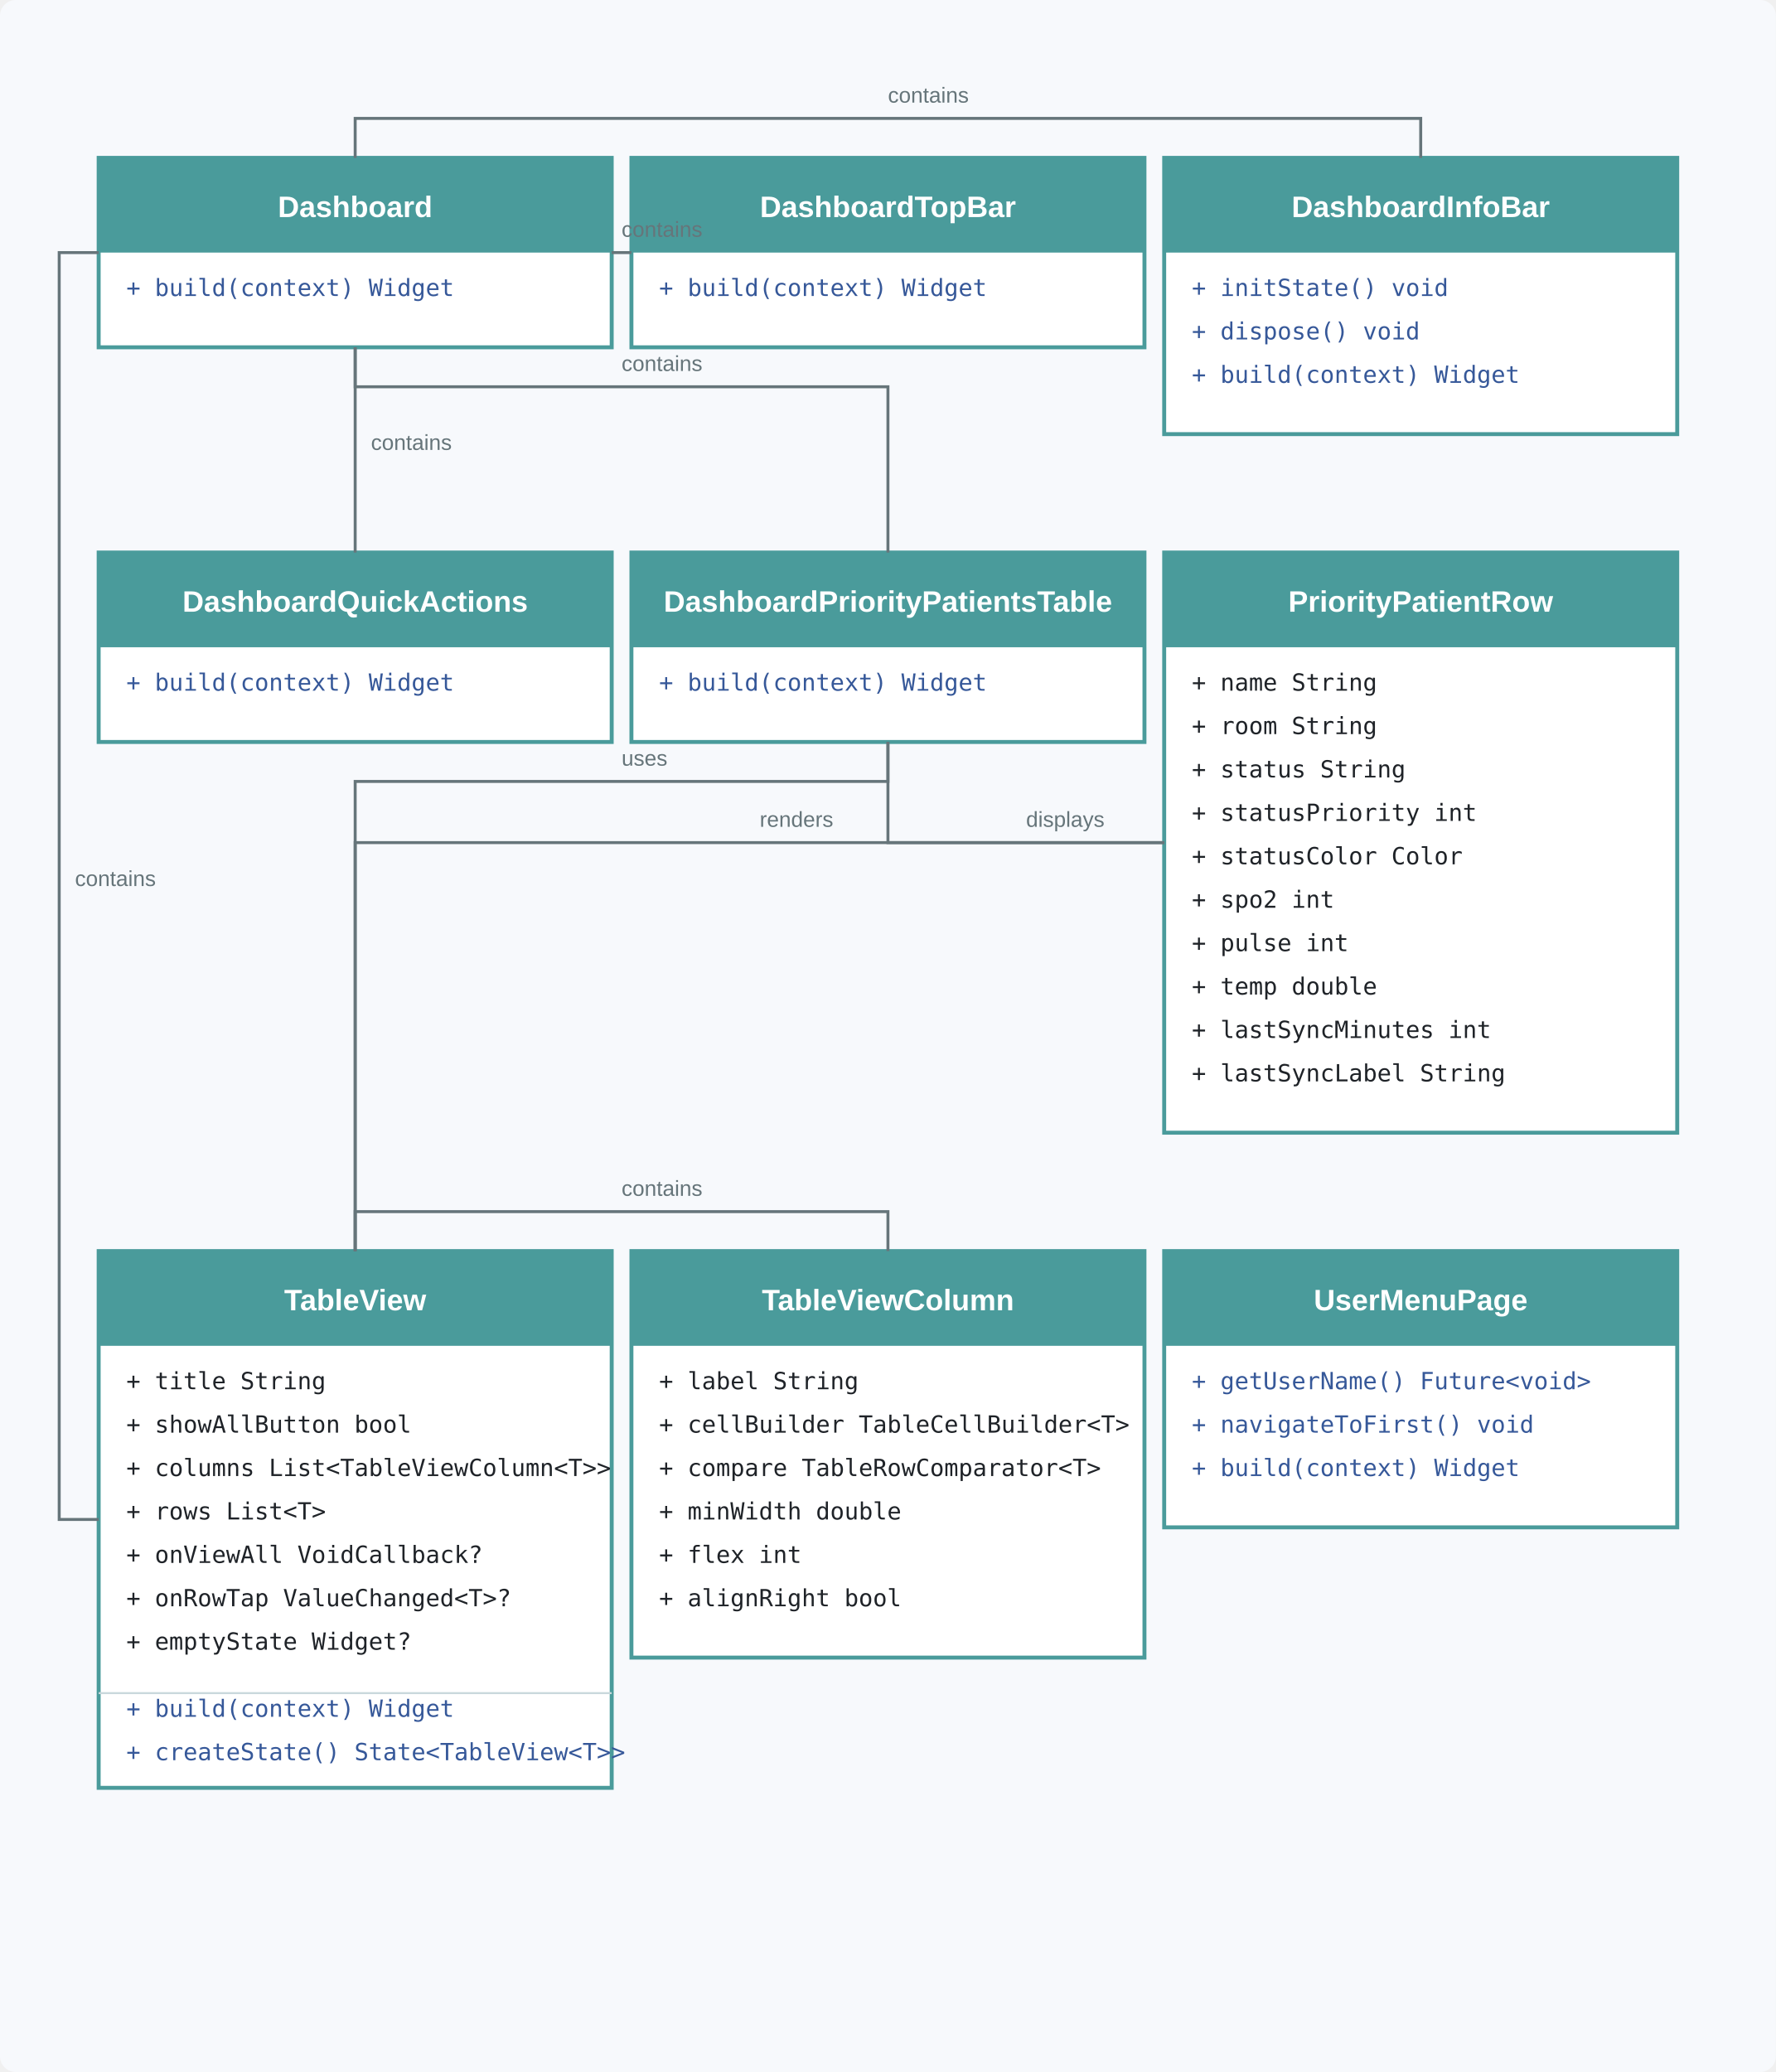
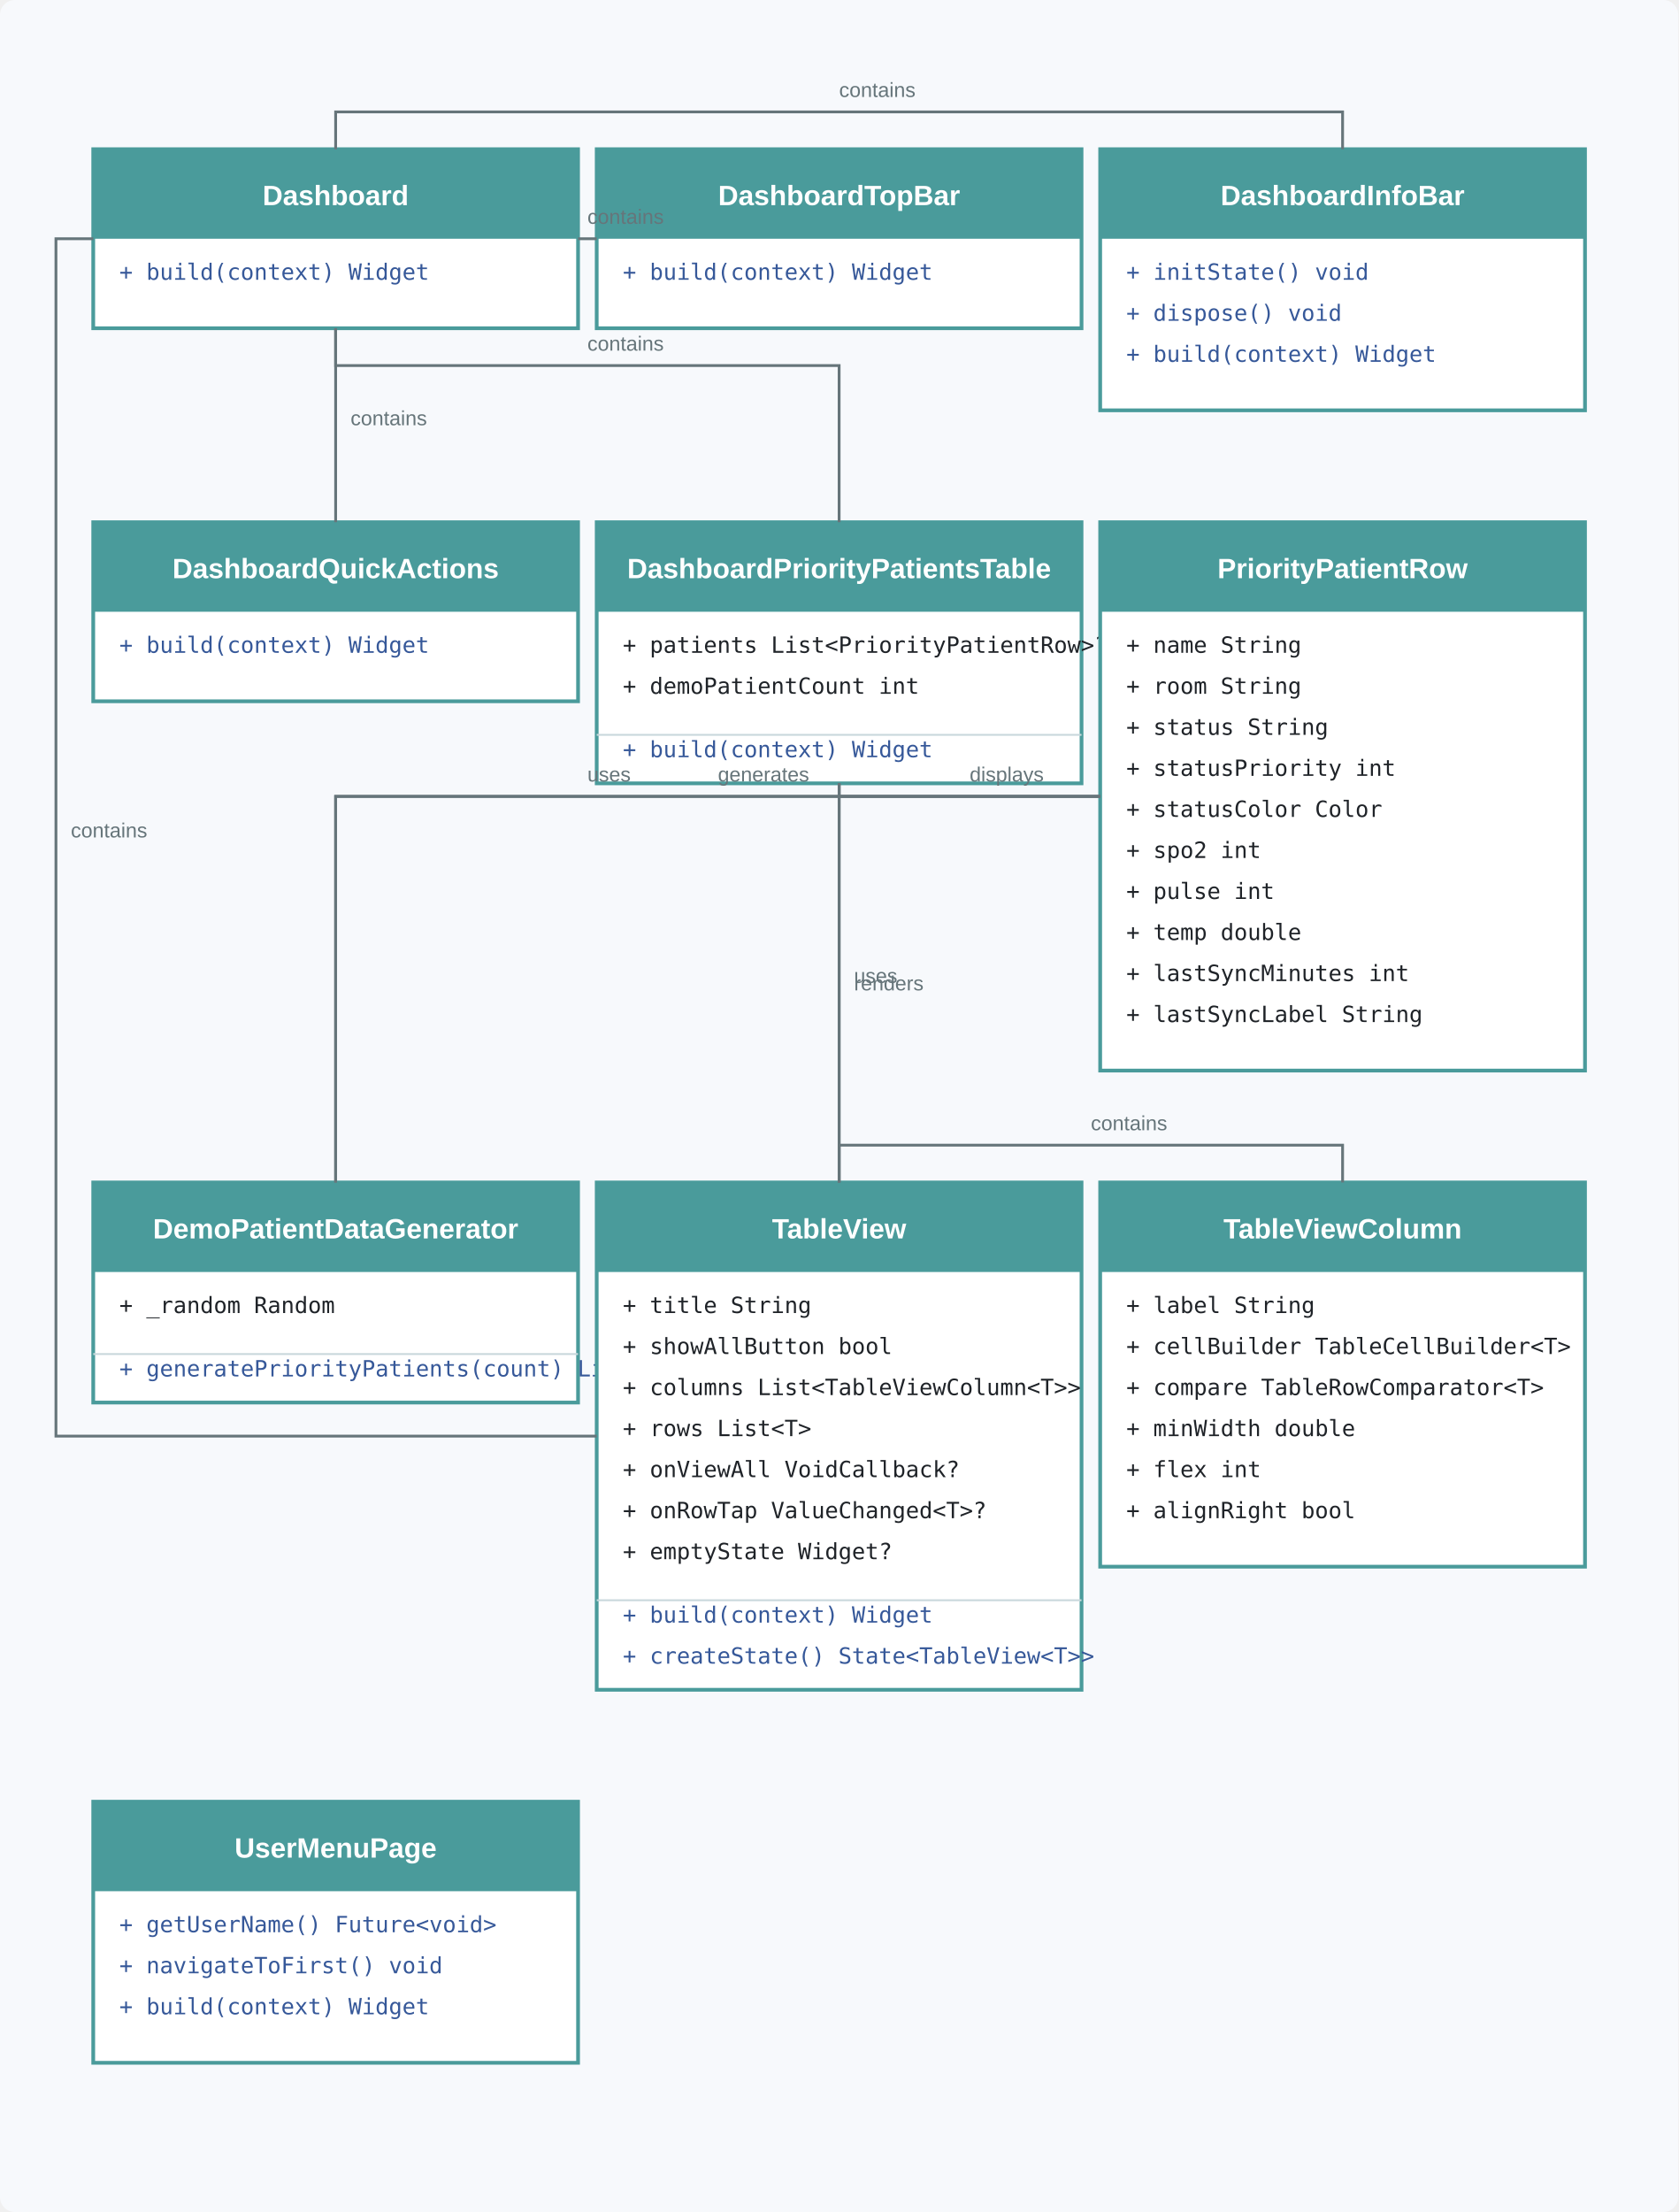
- <svg xmlns="http://www.w3.org/2000/svg" width="900" height="1050" viewBox="0 0 900 1050">
+ <svg xmlns="http://www.w3.org/2000/svg" width="900" height="1186" viewBox="0 0 900 1186">
  <style>
    .background { fill: #f7f9fc; }
    .system { fill: #ffffff; stroke: #4a9b9b; stroke-width: 3; }
    .system-title { fill: #1f2328; font: 700 21px Arial, sans-serif; }
    .use-case { fill: #ffffff; stroke: #4a9b9b; stroke-width: 2; }
    .use-case-text { fill: #1f2328; font: 13px Arial, sans-serif; }
    .actor { fill: #ffffff; stroke: #1f2328; stroke-width: 3; }
    .actor-text { fill: #1f2328; font: 700 13px Arial, sans-serif; }
    .actor-line { fill: none; stroke: #66757a; stroke-width: 2; }
    .include-line { fill: none; stroke: #4a9b9b; stroke-width: 2; stroke-dasharray: 8 6; }
    .group-title { fill: #1f2328; font: 700 22px Arial, sans-serif; }
    .class-card { fill: #ffffff; stroke: #4a9b9b; stroke-width: 2; }
    .class-header { fill: #4a9b9b; }
    .class-title { fill: #ffffff; font: 700 15px Arial, sans-serif; }
    .class-field { fill: #1f2328; font: 12px monospace; }
    .class-method { fill: #365899; font: 12px monospace; }
    .class-divider { stroke: #c9d8dc; stroke-width: 1; }
    .relation { fill: none; stroke: #66757a; stroke-width: 1.5; }
    .relation-label { fill: #66757a; font: 11px Arial, sans-serif; }
  </style>
-   <rect class="background" x="0" y="0" width="900" height="1050" rx="8" />
+   <rect class="background" x="0" y="0" width="900" height="1186" rx="8" />
  <rect class="class-card" x="50" y="80" width="260" height="96" />
  <rect class="class-header" x="50" y="80" width="260" height="48" />
  <text class="class-title" x="180.0" y="110" text-anchor="middle">Dashboard</text>
  <text class="class-method" x="64" y="150">+ build(context) Widget</text>
  <rect class="class-card" x="320" y="80" width="260" height="96" />
  <rect class="class-header" x="320" y="80" width="260" height="48" />
  <text class="class-title" x="450.0" y="110" text-anchor="middle">DashboardTopBar</text>
  <text class="class-method" x="334" y="150">+ build(context) Widget</text>
  <rect class="class-card" x="590" y="80" width="260" height="140" />
  <rect class="class-header" x="590" y="80" width="260" height="48" />
  <text class="class-title" x="720.0" y="110" text-anchor="middle">DashboardInfoBar</text>
  <text class="class-method" x="604" y="150">+ initState() void</text>
  <text class="class-method" x="604" y="172">+ dispose() void</text>
  <text class="class-method" x="604" y="194">+ build(context) Widget</text>
  <rect class="class-card" x="50" y="280" width="260" height="96" />
  <rect class="class-header" x="50" y="280" width="260" height="48" />
  <text class="class-title" x="180.0" y="310" text-anchor="middle">DashboardQuickActions</text>
  <text class="class-method" x="64" y="350">+ build(context) Widget</text>
-   <rect class="class-card" x="320" y="280" width="260" height="96" />
+   <rect class="class-card" x="320" y="280" width="260" height="140" />
  <rect class="class-header" x="320" y="280" width="260" height="48" />
  <text class="class-title" x="450.0" y="310" text-anchor="middle">DashboardPriorityPatientsTable</text>
-   <text class="class-method" x="334" y="350">+ build(context) Widget</text>
+   <text class="class-field" x="334" y="350">+ patients List&lt;PriorityPatientRow&gt;?</text>
+   <text class="class-field" x="334" y="372">+ demoPatientCount int</text>
+   <line class="class-divider" x1="320" y1="394" x2="580" y2="394" />
+   <text class="class-method" x="334" y="406">+ build(context) Widget</text>
  <rect class="class-card" x="590" y="280" width="260" height="294" />
  <rect class="class-header" x="590" y="280" width="260" height="48" />
  <text class="class-title" x="720.0" y="310" text-anchor="middle">PriorityPatientRow</text>
  <text class="class-field" x="604" y="350">+ name String</text>
  <text class="class-field" x="604" y="372">+ room String</text>
  <text class="class-field" x="604" y="394">+ status String</text>
  <text class="class-field" x="604" y="416">+ statusPriority int</text>
  <text class="class-field" x="604" y="438">+ statusColor Color</text>
  <text class="class-field" x="604" y="460">+ spo2 int</text>
  <text class="class-field" x="604" y="482">+ pulse int</text>
  <text class="class-field" x="604" y="504">+ temp double</text>
  <text class="class-field" x="604" y="526">+ lastSyncMinutes int</text>
  <text class="class-field" x="604" y="548">+ lastSyncLabel String</text>
-   <rect class="class-card" x="50" y="634" width="260" height="272" />
+   <rect class="class-card" x="50" y="634" width="260" height="118" />
  <rect class="class-header" x="50" y="634" width="260" height="48" />
-   <text class="class-title" x="180.0" y="664" text-anchor="middle">TableView</text>
-   <text class="class-field" x="64" y="704">+ title String</text>
-   <text class="class-field" x="64" y="726">+ showAllButton bool</text>
-   <text class="class-field" x="64" y="748">+ columns List&lt;TableViewColumn&lt;T&gt;&gt;</text>
-   <text class="class-field" x="64" y="770">+ rows List&lt;T&gt;</text>
-   <text class="class-field" x="64" y="792">+ onViewAll VoidCallback?</text>
-   <text class="class-field" x="64" y="814">+ onRowTap ValueChanged&lt;T&gt;?</text>
-   <text class="class-field" x="64" y="836">+ emptyState Widget?</text>
-   <line class="class-divider" x1="50" y1="858" x2="310" y2="858" />
-   <text class="class-method" x="64" y="870">+ build(context) Widget</text>
-   <text class="class-method" x="64" y="892">+ createState() State&lt;TableView&lt;T&gt;&gt;</text>
-   <rect class="class-card" x="320" y="634" width="260" height="206" />
+   <text class="class-title" x="180.0" y="664" text-anchor="middle">DemoPatientDataGenerator</text>
+   <text class="class-field" x="64" y="704">+ _random Random</text>
+   <line class="class-divider" x1="50" y1="726" x2="310" y2="726" />
+   <text class="class-method" x="64" y="738">+ generatePriorityPatients(count) List&lt;PriorityPatientRow&gt;</text>
+   <rect class="class-card" x="320" y="634" width="260" height="272" />
  <rect class="class-header" x="320" y="634" width="260" height="48" />
-   <text class="class-title" x="450.0" y="664" text-anchor="middle">TableViewColumn</text>
-   <text class="class-field" x="334" y="704">+ label String</text>
-   <text class="class-field" x="334" y="726">+ cellBuilder TableCellBuilder&lt;T&gt;</text>
-   <text class="class-field" x="334" y="748">+ compare TableRowComparator&lt;T&gt;</text>
-   <text class="class-field" x="334" y="770">+ minWidth double</text>
-   <text class="class-field" x="334" y="792">+ flex int</text>
-   <text class="class-field" x="334" y="814">+ alignRight bool</text>
-   <rect class="class-card" x="590" y="634" width="260" height="140" />
+   <text class="class-title" x="450.0" y="664" text-anchor="middle">TableView</text>
+   <text class="class-field" x="334" y="704">+ title String</text>
+   <text class="class-field" x="334" y="726">+ showAllButton bool</text>
+   <text class="class-field" x="334" y="748">+ columns List&lt;TableViewColumn&lt;T&gt;&gt;</text>
+   <text class="class-field" x="334" y="770">+ rows List&lt;T&gt;</text>
+   <text class="class-field" x="334" y="792">+ onViewAll VoidCallback?</text>
+   <text class="class-field" x="334" y="814">+ onRowTap ValueChanged&lt;T&gt;?</text>
+   <text class="class-field" x="334" y="836">+ emptyState Widget?</text>
+   <line class="class-divider" x1="320" y1="858" x2="580" y2="858" />
+   <text class="class-method" x="334" y="870">+ build(context) Widget</text>
+   <text class="class-method" x="334" y="892">+ createState() State&lt;TableView&lt;T&gt;&gt;</text>
+   <rect class="class-card" x="590" y="634" width="260" height="206" />
  <rect class="class-header" x="590" y="634" width="260" height="48" />
-   <text class="class-title" x="720.0" y="664" text-anchor="middle">UserMenuPage</text>
-   <text class="class-method" x="604" y="704">+ getUserName() Future&lt;void&gt;</text>
-   <text class="class-method" x="604" y="726">+ navigateToFirst() void</text>
-   <text class="class-method" x="604" y="748">+ build(context) Widget</text>
+   <text class="class-title" x="720.0" y="664" text-anchor="middle">TableViewColumn</text>
+   <text class="class-field" x="604" y="704">+ label String</text>
+   <text class="class-field" x="604" y="726">+ cellBuilder TableCellBuilder&lt;T&gt;</text>
+   <text class="class-field" x="604" y="748">+ compare TableRowComparator&lt;T&gt;</text>
+   <text class="class-field" x="604" y="770">+ minWidth double</text>
+   <text class="class-field" x="604" y="792">+ flex int</text>
+   <text class="class-field" x="604" y="814">+ alignRight bool</text>
+   <rect class="class-card" x="50" y="966" width="260" height="140" />
+   <rect class="class-header" x="50" y="966" width="260" height="48" />
+   <text class="class-title" x="180.0" y="996" text-anchor="middle">UserMenuPage</text>
+   <text class="class-method" x="64" y="1036">+ getUserName() Future&lt;void&gt;</text>
+   <text class="class-method" x="64" y="1058">+ navigateToFirst() void</text>
+   <text class="class-method" x="64" y="1080">+ build(context) Widget</text>
  <path class="relation" d="M310 128 H320" />
  <text class="relation-label" x="315" y="120">contains</text>
  <path class="relation" d="M180 80 V60 H720 V80" />
  <text class="relation-label" x="450" y="52">contains</text>
  <path class="relation" d="M180 176 V280" />
  <text class="relation-label" x="188" y="228">contains</text>
  <path class="relation" d="M180 176 V196 H450 V280" />
  <text class="relation-label" x="315" y="188">contains</text>
-   <path class="relation" d="M50 128 H30 V770 H50" />
+   <path class="relation" d="M50 128 H30 V770 H320" />
  <text class="relation-label" x="38" y="449">contains</text>
-   <path class="relation" d="M450 376 V396 H180 V634" />
-   <text class="relation-label" x="315" y="388">uses</text>
-   <path class="relation" d="M450 376 V427 H590" />
+   <path class="relation" d="M450 420 V634" />
+   <text class="relation-label" x="458" y="527">uses</text>
+   <path class="relation" d="M450 420 V427 H590" />
  <text class="relation-label" x="520" y="419">displays</text>
-   <path class="relation" d="M180 634 V614 H450 V634" />
-   <text class="relation-label" x="315" y="606">contains</text>
+   <path class="relation" d="M450 420 V427 H180 V634" />
+   <text class="relation-label" x="315" y="419">uses</text>
  <path class="relation" d="M180 634 V427 H590" />
-   <text class="relation-label" x="385" y="419">renders</text>
+   <text class="relation-label" x="385" y="419">generates</text>
+   <path class="relation" d="M450 634 V614 H720 V634" />
+   <text class="relation-label" x="585" y="606">contains</text>
+   <path class="relation" d="M450 634 V427 H590" />
+   <text class="relation-label" x="458" y="531">renders</text>
</svg>
